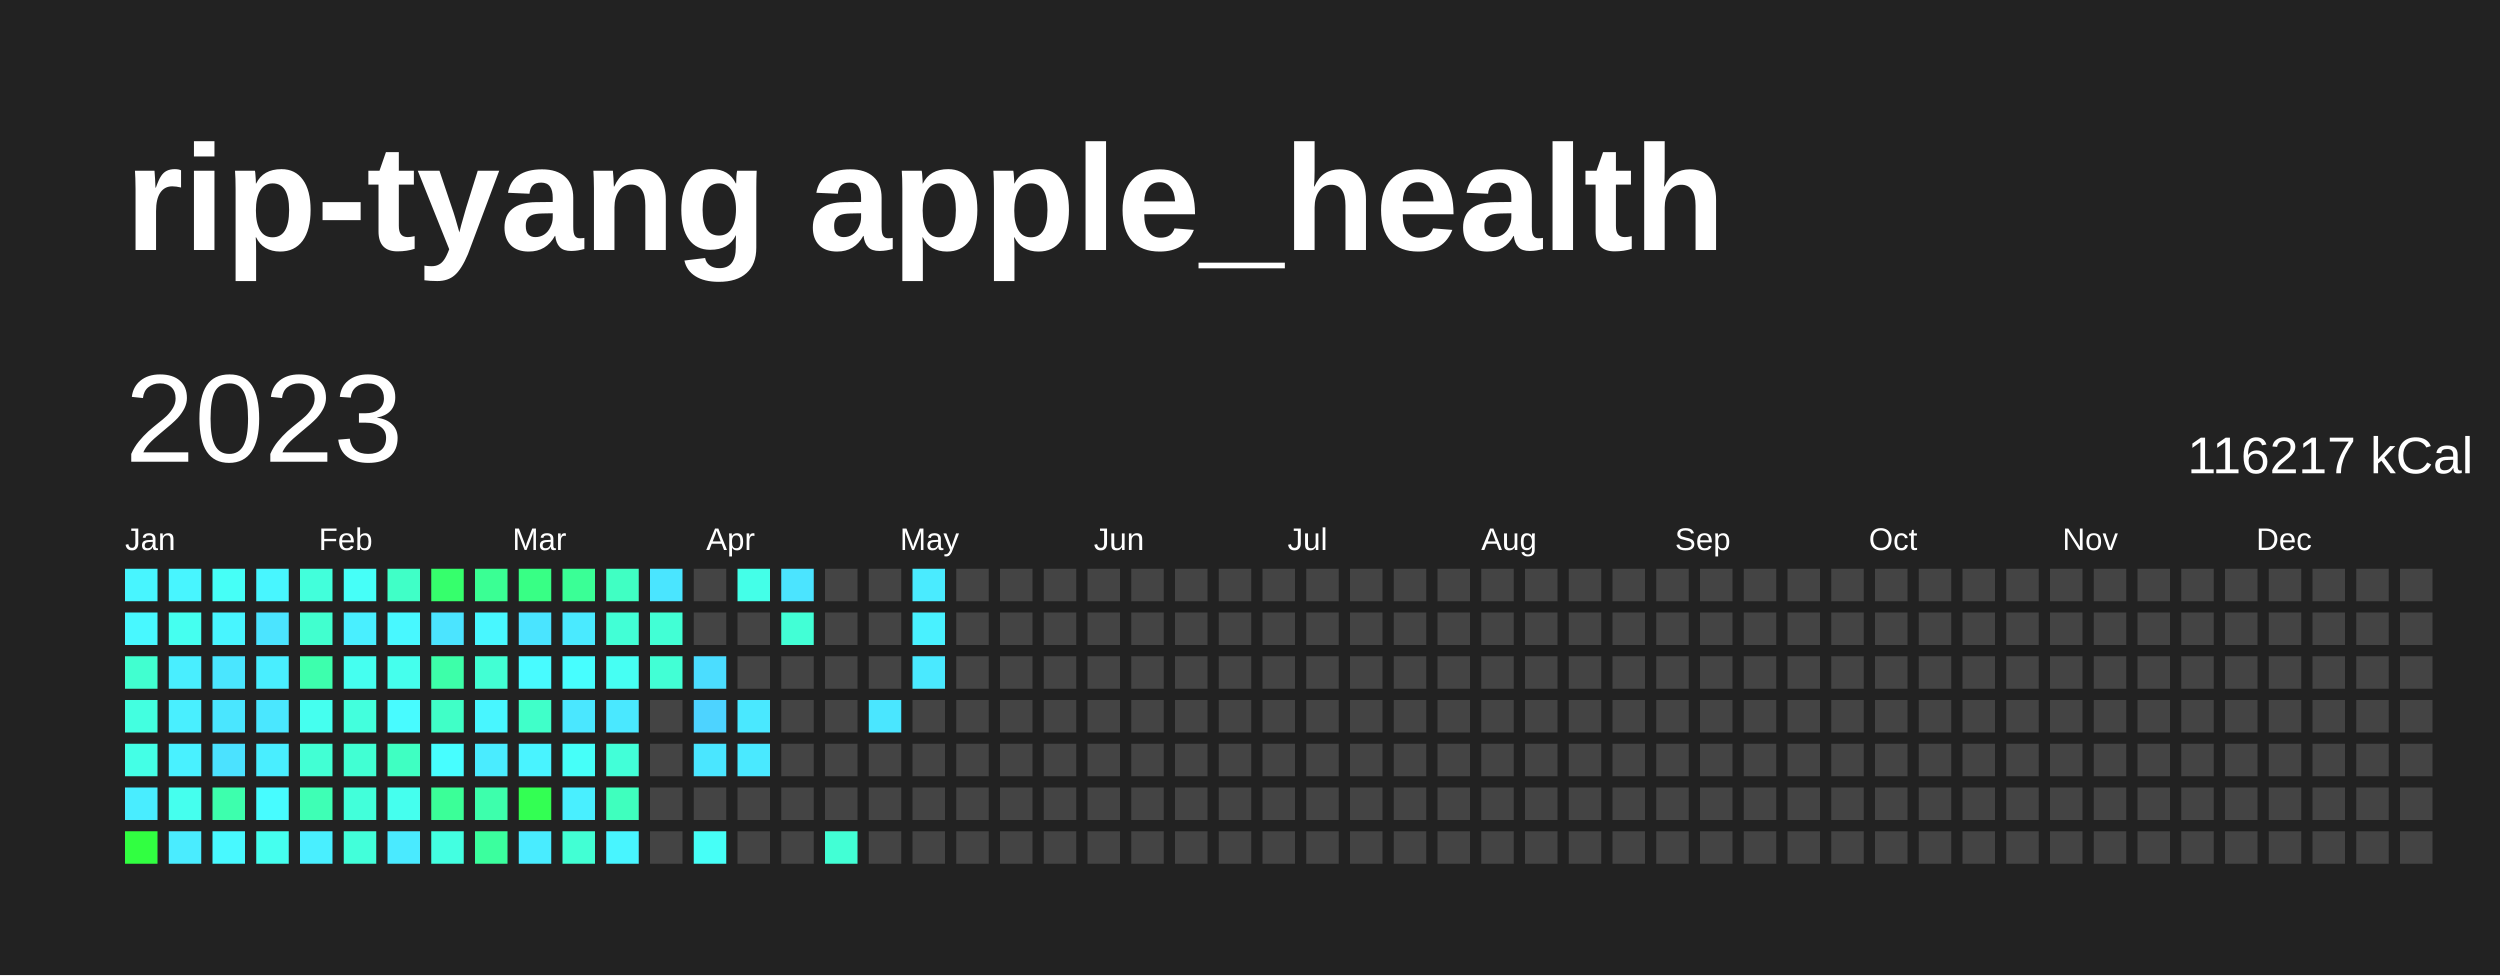
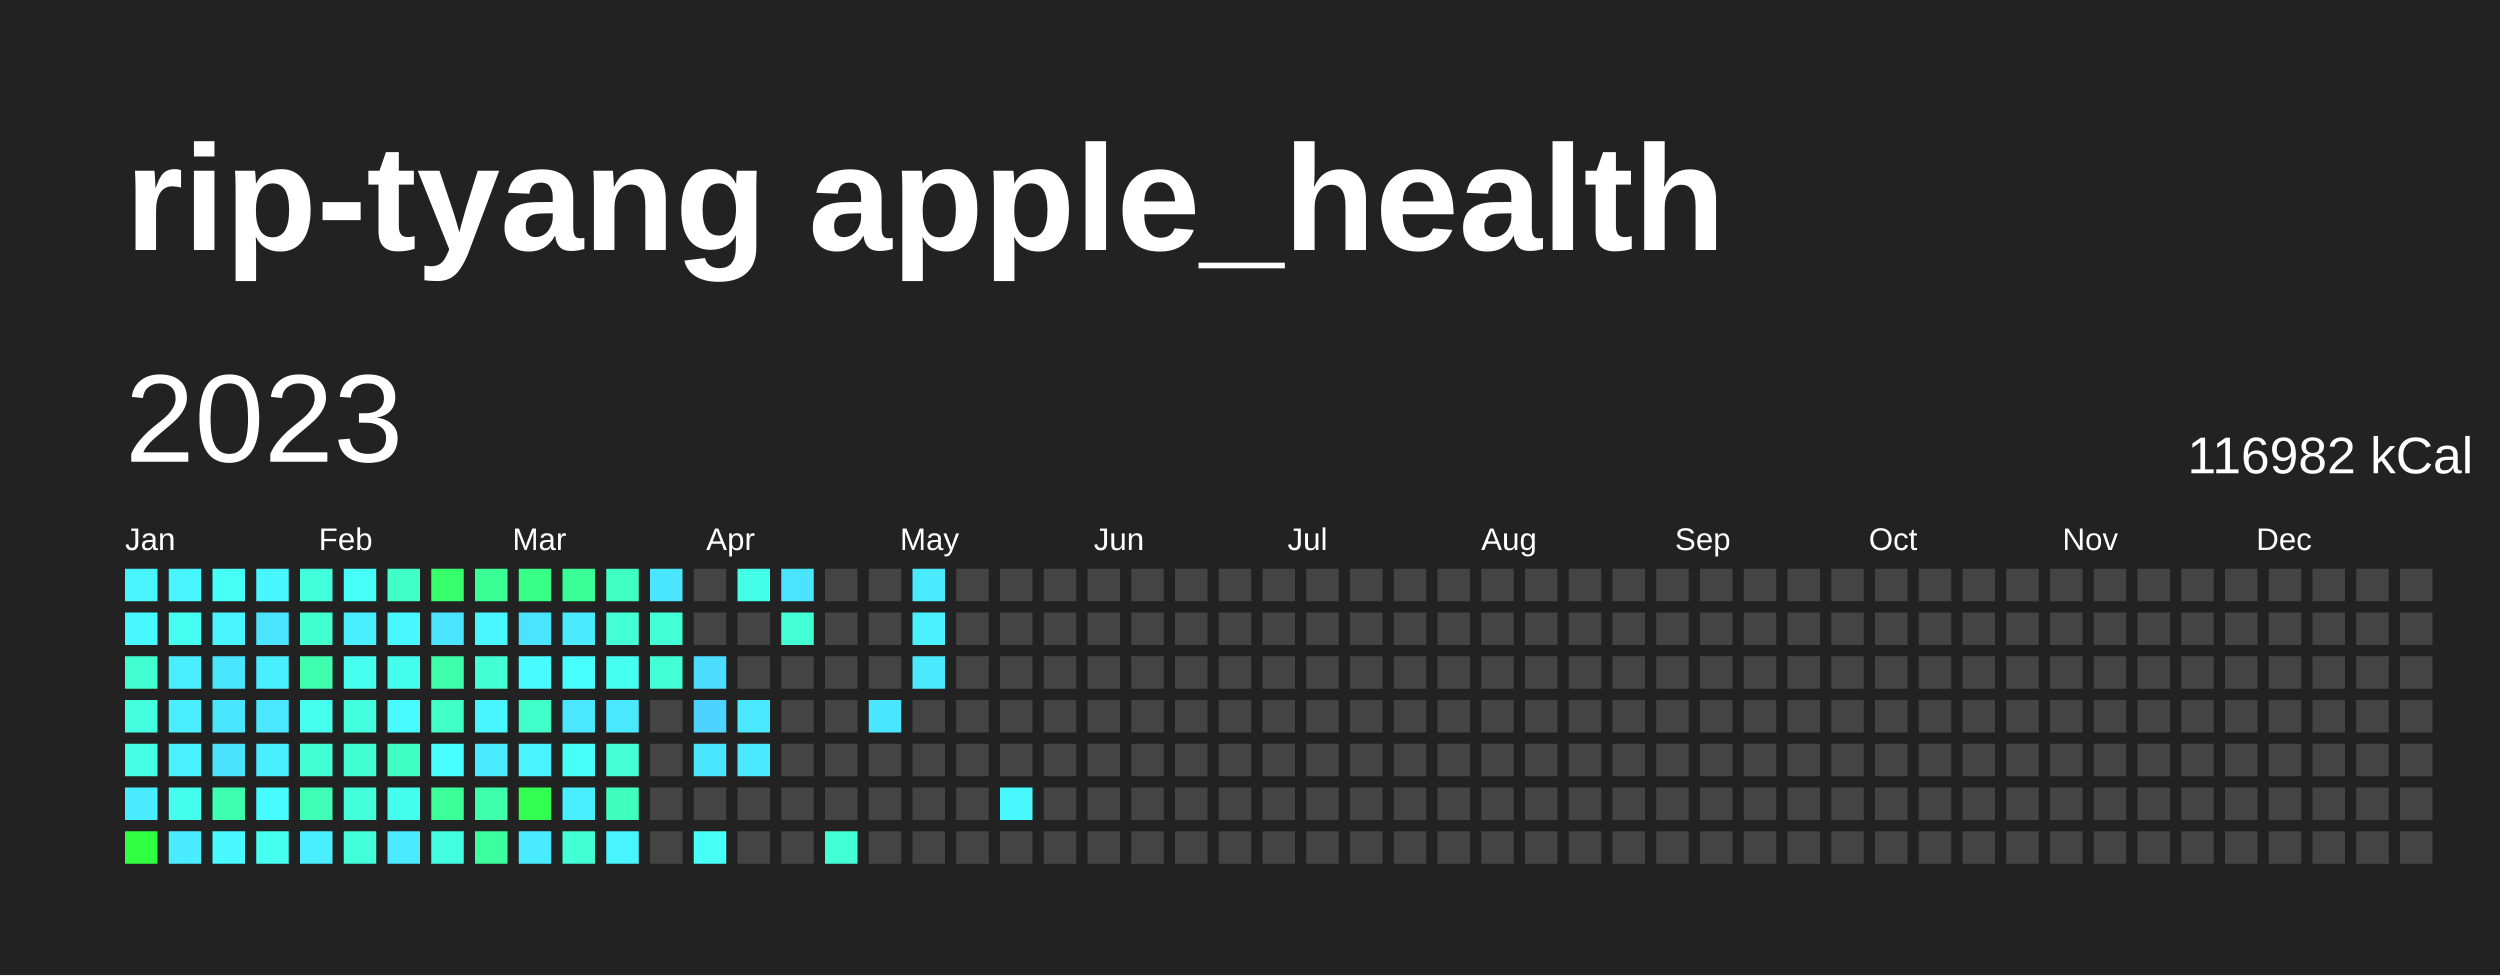
<svg xmlns="http://www.w3.org/2000/svg" baseProfile="full" height="78mm" version="1.1" viewBox="0,0,200,78" width="200mm">
  <defs />
  <rect fill="#222222" height="78" width="200" x="0" y="0" />
  <text fill="#FFFFFF" style="font-size:12px; font-family:Arial; font-weight:bold;" x="10" y="20">rip-tyang apple_health</text>
  <text dominant-baseline="hanging" fill="#FFFFFF" style="font-size:10.0px; font-family:Arial;" x="10" y="30">2023</text>
-   <text dominant-baseline="hanging" fill="#FFFFFF" style="font-size:4.125px; font-family:Arial;" x="175" y="35">116217 kCal</text>
+   <text dominant-baseline="hanging" fill="#FFFFFF" style="font-size:4.125px; font-family:Arial;" x="175" y="35">116982 kCal</text>
  <text fill="#FFFFFF" style="font-size:2.5px; font-family:Arial" x="10.0" y="44">Jan</text>
  <text fill="#FFFFFF" style="font-size:2.5px; font-family:Arial" x="25.5" y="44">Feb</text>
  <text fill="#FFFFFF" style="font-size:2.5px; font-family:Arial" x="41.0" y="44">Mar</text>
  <text fill="#FFFFFF" style="font-size:2.5px; font-family:Arial" x="56.5" y="44">Apr</text>
  <text fill="#FFFFFF" style="font-size:2.5px; font-family:Arial" x="72.0" y="44">May</text>
  <text fill="#FFFFFF" style="font-size:2.5px; font-family:Arial" x="87.5" y="44">Jun</text>
  <text fill="#FFFFFF" style="font-size:2.5px; font-family:Arial" x="103.0" y="44">Jul</text>
  <text fill="#FFFFFF" style="font-size:2.5px; font-family:Arial" x="118.5" y="44">Aug</text>
  <text fill="#FFFFFF" style="font-size:2.5px; font-family:Arial" x="134.0" y="44">Sep</text>
  <text fill="#FFFFFF" style="font-size:2.5px; font-family:Arial" x="149.5" y="44">Oct</text>
  <text fill="#FFFFFF" style="font-size:2.5px; font-family:Arial" x="165.0" y="44">Nov</text>
  <text fill="#FFFFFF" style="font-size:2.5px; font-family:Arial" x="180.5" y="44">Dec</text>
  <rect fill="#48f5ff" height="2.6" width="2.6" x="10.0" y="45.5" />
  <rect fill="#48f8ff" height="2.6" width="2.6" x="10.0" y="49.0" />
  <rect fill="#41ffd0" height="2.6" width="2.6" x="10.0" y="52.5" />
  <rect fill="#43ffe0" height="2.6" width="2.6" x="10.0" y="56.0" />
  <rect fill="#44ffe6" height="2.6" width="2.6" x="10.0" y="59.5" />
  <rect fill="#49edff" height="2.6" width="2.6" x="10.0" y="63.0" />
  <rect fill="#31ff41" height="2.6" width="2.6" x="10.0" y="66.5" />
  <rect fill="#48f5ff" height="2.6" width="2.6" x="13.5" y="45.5" />
  <rect fill="#45fff0" height="2.6" width="2.6" x="13.5" y="49.0" />
  <rect fill="#49eeff" height="2.6" width="2.6" x="13.5" y="52.5" />
  <rect fill="#49efff" height="2.6" width="2.6" x="13.5" y="56.0" />
  <rect fill="#49f1ff" height="2.6" width="2.6" x="13.5" y="59.5" />
  <rect fill="#45ffee" height="2.6" width="2.6" x="13.5" y="63.0" />
  <rect fill="#4aecff" height="2.6" width="2.6" x="13.5" y="66.5" />
  <rect fill="#46fff7" height="2.6" width="2.6" x="17.0" y="45.5" />
  <rect fill="#48f5ff" height="2.6" width="2.6" x="17.0" y="49.0" />
  <rect fill="#4ae6ff" height="2.6" width="2.6" x="17.0" y="52.5" />
  <rect fill="#4ae6ff" height="2.6" width="2.6" x="17.0" y="56.0" />
  <rect fill="#4be2ff" height="2.6" width="2.6" x="17.0" y="59.5" />
  <rect fill="#3dffad" height="2.6" width="2.6" x="17.0" y="63.0" />
  <rect fill="#48f9ff" height="2.6" width="2.6" x="17.0" y="66.5" />
  <rect fill="#48f6ff" height="2.6" width="2.6" x="20.5" y="45.5" />
  <rect fill="#4be4ff" height="2.6" width="2.6" x="20.5" y="49.0" />
  <rect fill="#49eeff" height="2.6" width="2.6" x="20.5" y="52.5" />
  <rect fill="#4ae7ff" height="2.6" width="2.6" x="20.5" y="56.0" />
  <rect fill="#49eeff" height="2.6" width="2.6" x="20.5" y="59.5" />
  <rect fill="#47fcff" height="2.6" width="2.6" x="20.5" y="63.0" />
  <rect fill="#45ffef" height="2.6" width="2.6" x="20.5" y="66.5" />
  <rect fill="#42ffdb" height="2.6" width="2.6" x="24.0" y="45.5" />
  <rect fill="#41ffcf" height="2.6" width="2.6" x="24.0" y="49.0" />
  <rect fill="#3dffad" height="2.6" width="2.6" x="24.0" y="52.5" />
  <rect fill="#45ffef" height="2.6" width="2.6" x="24.0" y="56.0" />
  <rect fill="#42ffd4" height="2.6" width="2.6" x="24.0" y="59.5" />
  <rect fill="#3effb5" height="2.6" width="2.6" x="24.0" y="63.0" />
  <rect fill="#49efff" height="2.6" width="2.6" x="24.0" y="66.5" />
  <rect fill="#46fff8" height="2.6" width="2.6" x="27.5" y="45.5" />
  <rect fill="#49efff" height="2.6" width="2.6" x="27.5" y="49.0" />
  <rect fill="#45fff0" height="2.6" width="2.6" x="27.5" y="52.5" />
  <rect fill="#43ffdd" height="2.6" width="2.6" x="27.5" y="56.0" />
  <rect fill="#41ffd3" height="2.6" width="2.6" x="27.5" y="59.5" />
  <rect fill="#42ffda" height="2.6" width="2.6" x="27.5" y="63.0" />
  <rect fill="#42ffda" height="2.6" width="2.6" x="27.5" y="66.5" />
  <rect fill="#40ffc7" height="2.6" width="2.6" x="31.0" y="45.5" />
  <rect fill="#48f8ff" height="2.6" width="2.6" x="31.0" y="49.0" />
  <rect fill="#45ffed" height="2.6" width="2.6" x="31.0" y="52.5" />
  <rect fill="#48fbff" height="2.6" width="2.6" x="31.0" y="56.0" />
  <rect fill="#3fffc2" height="2.6" width="2.6" x="31.0" y="59.5" />
  <rect fill="#45ffee" height="2.6" width="2.6" x="31.0" y="63.0" />
  <rect fill="#4aeaff" height="2.6" width="2.6" x="31.0" y="66.5" />
  <rect fill="#36ff6c" height="2.6" width="2.6" x="34.5" y="45.5" />
  <rect fill="#4be4ff" height="2.6" width="2.6" x="34.5" y="49.0" />
  <rect fill="#3dffa9" height="2.6" width="2.6" x="34.5" y="52.5" />
  <rect fill="#40ffc7" height="2.6" width="2.6" x="34.5" y="56.0" />
  <rect fill="#47feff" height="2.6" width="2.6" x="34.5" y="59.5" />
  <rect fill="#3bff98" height="2.6" width="2.6" x="34.5" y="63.0" />
  <rect fill="#43ffe1" height="2.6" width="2.6" x="34.5" y="66.5" />
  <rect fill="#3aff94" height="2.6" width="2.6" x="38.0" y="45.5" />
  <rect fill="#48f7ff" height="2.6" width="2.6" x="38.0" y="49.0" />
  <rect fill="#42ffd4" height="2.6" width="2.6" x="38.0" y="52.5" />
  <rect fill="#48f6ff" height="2.6" width="2.6" x="38.0" y="56.0" />
  <rect fill="#4aecff" height="2.6" width="2.6" x="38.0" y="59.5" />
  <rect fill="#3dffac" height="2.6" width="2.6" x="38.0" y="63.0" />
  <rect fill="#3bff9e" height="2.6" width="2.6" x="38.0" y="66.5" />
  <rect fill="#38ff85" height="2.6" width="2.6" x="41.5" y="45.5" />
  <rect fill="#4ae4ff" height="2.6" width="2.6" x="41.5" y="49.0" />
  <rect fill="#48fbff" height="2.6" width="2.6" x="41.5" y="52.5" />
  <rect fill="#40ffc9" height="2.6" width="2.6" x="41.5" y="56.0" />
  <rect fill="#49f3ff" height="2.6" width="2.6" x="41.5" y="59.5" />
  <rect fill="#33ff53" height="2.6" width="2.6" x="41.5" y="63.0" />
  <rect fill="#49ecff" height="2.6" width="2.6" x="41.5" y="66.5" />
  <rect fill="#3aff96" height="2.6" width="2.6" x="45.0" y="45.5" />
  <rect fill="#4aeaff" height="2.6" width="2.6" x="45.0" y="49.0" />
  <rect fill="#47feff" height="2.6" width="2.6" x="45.0" y="52.5" />
  <rect fill="#4ae7ff" height="2.6" width="2.6" x="45.0" y="56.0" />
  <rect fill="#46fff9" height="2.6" width="2.6" x="45.0" y="59.5" />
  <rect fill="#49efff" height="2.6" width="2.6" x="45.0" y="63.0" />
  <rect fill="#42ffd4" height="2.6" width="2.6" x="45.0" y="66.5" />
  <rect fill="#40ffc3" height="2.6" width="2.6" x="48.5" y="45.5" />
  <rect fill="#42ffd6" height="2.6" width="2.6" x="48.5" y="49.0" />
  <rect fill="#46fff3" height="2.6" width="2.6" x="48.5" y="52.5" />
  <rect fill="#4ae8ff" height="2.6" width="2.6" x="48.5" y="56.0" />
  <rect fill="#42ffd8" height="2.6" width="2.6" x="48.5" y="59.5" />
  <rect fill="#3fffbe" height="2.6" width="2.6" x="48.5" y="63.0" />
  <rect fill="#48f5ff" height="2.6" width="2.6" x="48.5" y="66.5" />
  <rect fill="#4ae5ff" height="2.6" width="2.6" x="52.0" y="45.5" />
  <rect fill="#42ffd5" height="2.6" width="2.6" x="52.0" y="49.0" />
  <rect fill="#42ffd5" height="2.6" width="2.6" x="52.0" y="52.5" />
  <rect fill="#444444" height="2.6" width="2.6" x="52.0" y="56.0" />
  <rect fill="#444444" height="2.6" width="2.6" x="52.0" y="59.5" />
  <rect fill="#444444" height="2.6" width="2.6" x="52.0" y="63.0" />
  <rect fill="#444444" height="2.6" width="2.6" x="52.0" y="66.5" />
  <rect fill="#444444" height="2.6" width="2.6" x="55.5" y="45.5" />
  <rect fill="#444444" height="2.6" width="2.6" x="55.5" y="49.0" />
  <rect fill="#4bddff" height="2.6" width="2.6" x="55.5" y="52.5" />
  <rect fill="#4dd3ff" height="2.6" width="2.6" x="55.5" y="56.0" />
  <rect fill="#4ae6ff" height="2.6" width="2.6" x="55.5" y="59.5" />
  <rect fill="#444444" height="2.6" width="2.6" x="55.5" y="63.0" />
  <rect fill="#46fff7" height="2.6" width="2.6" x="55.5" y="66.5" />
  <rect fill="#44ffe8" height="2.6" width="2.6" x="59.0" y="45.5" />
  <rect fill="#444444" height="2.6" width="2.6" x="59.0" y="49.0" />
  <rect fill="#444444" height="2.6" width="2.6" x="59.0" y="52.5" />
  <rect fill="#4ae8ff" height="2.6" width="2.6" x="59.0" y="56.0" />
  <rect fill="#4ae9ff" height="2.6" width="2.6" x="59.0" y="59.5" />
  <rect fill="#444444" height="2.6" width="2.6" x="59.0" y="63.0" />
  <rect fill="#444444" height="2.6" width="2.6" x="59.0" y="66.5" />
  <rect fill="#4be4ff" height="2.6" width="2.6" x="62.5" y="45.5" />
  <rect fill="#42ffd6" height="2.6" width="2.6" x="62.5" y="49.0" />
  <rect fill="#444444" height="2.6" width="2.6" x="62.5" y="52.5" />
  <rect fill="#444444" height="2.6" width="2.6" x="62.5" y="56.0" />
  <rect fill="#444444" height="2.6" width="2.6" x="62.5" y="59.5" />
  <rect fill="#444444" height="2.6" width="2.6" x="62.5" y="63.0" />
  <rect fill="#444444" height="2.6" width="2.6" x="62.5" y="66.5" />
  <rect fill="#444444" height="2.6" width="2.6" x="66.0" y="45.5" />
  <rect fill="#444444" height="2.6" width="2.6" x="66.0" y="49.0" />
  <rect fill="#444444" height="2.6" width="2.6" x="66.0" y="52.5" />
  <rect fill="#444444" height="2.6" width="2.6" x="66.0" y="56.0" />
  <rect fill="#444444" height="2.6" width="2.6" x="66.0" y="59.5" />
  <rect fill="#444444" height="2.6" width="2.6" x="66.0" y="63.0" />
  <rect fill="#42ffd5" height="2.6" width="2.6" x="66.0" y="66.5" />
  <rect fill="#444444" height="2.6" width="2.6" x="69.5" y="45.5" />
  <rect fill="#444444" height="2.6" width="2.6" x="69.5" y="49.0" />
  <rect fill="#444444" height="2.6" width="2.6" x="69.5" y="52.5" />
  <rect fill="#4ae6ff" height="2.6" width="2.6" x="69.5" y="56.0" />
  <rect fill="#444444" height="2.6" width="2.6" x="69.5" y="59.5" />
  <rect fill="#444444" height="2.6" width="2.6" x="69.5" y="63.0" />
  <rect fill="#444444" height="2.6" width="2.6" x="69.5" y="66.5" />
  <rect fill="#4aebff" height="2.6" width="2.6" x="73.0" y="45.5" />
  <rect fill="#49f1ff" height="2.6" width="2.6" x="73.0" y="49.0" />
  <rect fill="#4ae9ff" height="2.6" width="2.6" x="73.0" y="52.5" />
  <rect fill="#444444" height="2.6" width="2.6" x="73.0" y="56.0" />
  <rect fill="#444444" height="2.6" width="2.6" x="73.0" y="59.5" />
  <rect fill="#444444" height="2.6" width="2.6" x="73.0" y="63.0" />
  <rect fill="#444444" height="2.6" width="2.6" x="73.0" y="66.5" />
  <rect fill="#444444" height="2.6" width="2.6" x="76.5" y="45.5" />
  <rect fill="#444444" height="2.6" width="2.6" x="76.5" y="49.0" />
  <rect fill="#444444" height="2.6" width="2.6" x="76.5" y="52.5" />
  <rect fill="#444444" height="2.6" width="2.6" x="76.5" y="56.0" />
  <rect fill="#444444" height="2.6" width="2.6" x="76.5" y="59.5" />
  <rect fill="#444444" height="2.6" width="2.6" x="76.5" y="63.0" />
  <rect fill="#444444" height="2.6" width="2.6" x="76.5" y="66.5" />
  <rect fill="#444444" height="2.6" width="2.6" x="80.0" y="45.5" />
  <rect fill="#444444" height="2.6" width="2.6" x="80.0" y="49.0" />
  <rect fill="#444444" height="2.6" width="2.6" x="80.0" y="52.5" />
  <rect fill="#444444" height="2.6" width="2.6" x="80.0" y="56.0" />
  <rect fill="#444444" height="2.6" width="2.6" x="80.0" y="59.5" />
-   <rect fill="#444444" height="2.6" width="2.6" x="80.0" y="63.0" />
+   <rect fill="#48f8ff" height="2.6" width="2.6" x="80.0" y="63.0" />
  <rect fill="#444444" height="2.6" width="2.6" x="80.0" y="66.5" />
  <rect fill="#444444" height="2.6" width="2.6" x="83.5" y="45.5" />
  <rect fill="#444444" height="2.6" width="2.6" x="83.5" y="49.0" />
  <rect fill="#444444" height="2.6" width="2.6" x="83.5" y="52.5" />
  <rect fill="#444444" height="2.6" width="2.6" x="83.5" y="56.0" />
  <rect fill="#444444" height="2.6" width="2.6" x="83.5" y="59.5" />
  <rect fill="#444444" height="2.6" width="2.6" x="83.5" y="63.0" />
  <rect fill="#444444" height="2.6" width="2.6" x="83.5" y="66.5" />
  <rect fill="#444444" height="2.6" width="2.6" x="87.0" y="45.5" />
  <rect fill="#444444" height="2.6" width="2.6" x="87.0" y="49.0" />
  <rect fill="#444444" height="2.6" width="2.6" x="87.0" y="52.5" />
  <rect fill="#444444" height="2.6" width="2.6" x="87.0" y="56.0" />
  <rect fill="#444444" height="2.6" width="2.6" x="87.0" y="59.5" />
  <rect fill="#444444" height="2.6" width="2.6" x="87.0" y="63.0" />
  <rect fill="#444444" height="2.6" width="2.6" x="87.0" y="66.5" />
  <rect fill="#444444" height="2.6" width="2.6" x="90.5" y="45.5" />
  <rect fill="#444444" height="2.6" width="2.6" x="90.5" y="49.0" />
  <rect fill="#444444" height="2.6" width="2.6" x="90.5" y="52.5" />
  <rect fill="#444444" height="2.6" width="2.6" x="90.5" y="56.0" />
  <rect fill="#444444" height="2.6" width="2.6" x="90.5" y="59.5" />
  <rect fill="#444444" height="2.6" width="2.6" x="90.5" y="63.0" />
  <rect fill="#444444" height="2.6" width="2.6" x="90.5" y="66.5" />
  <rect fill="#444444" height="2.6" width="2.6" x="94.0" y="45.5" />
  <rect fill="#444444" height="2.6" width="2.6" x="94.0" y="49.0" />
  <rect fill="#444444" height="2.6" width="2.6" x="94.0" y="52.5" />
  <rect fill="#444444" height="2.6" width="2.6" x="94.0" y="56.0" />
  <rect fill="#444444" height="2.6" width="2.6" x="94.0" y="59.5" />
  <rect fill="#444444" height="2.6" width="2.6" x="94.0" y="63.0" />
  <rect fill="#444444" height="2.6" width="2.6" x="94.0" y="66.5" />
  <rect fill="#444444" height="2.6" width="2.6" x="97.5" y="45.5" />
  <rect fill="#444444" height="2.6" width="2.6" x="97.5" y="49.0" />
  <rect fill="#444444" height="2.6" width="2.6" x="97.5" y="52.5" />
  <rect fill="#444444" height="2.6" width="2.6" x="97.5" y="56.0" />
  <rect fill="#444444" height="2.6" width="2.6" x="97.5" y="59.5" />
  <rect fill="#444444" height="2.6" width="2.6" x="97.5" y="63.0" />
  <rect fill="#444444" height="2.6" width="2.6" x="97.5" y="66.5" />
  <rect fill="#444444" height="2.6" width="2.6" x="101.0" y="45.5" />
  <rect fill="#444444" height="2.6" width="2.6" x="101.0" y="49.0" />
  <rect fill="#444444" height="2.6" width="2.6" x="101.0" y="52.5" />
  <rect fill="#444444" height="2.6" width="2.6" x="101.0" y="56.0" />
  <rect fill="#444444" height="2.6" width="2.6" x="101.0" y="59.5" />
  <rect fill="#444444" height="2.6" width="2.6" x="101.0" y="63.0" />
  <rect fill="#444444" height="2.6" width="2.6" x="101.0" y="66.5" />
  <rect fill="#444444" height="2.6" width="2.6" x="104.5" y="45.5" />
  <rect fill="#444444" height="2.6" width="2.6" x="104.5" y="49.0" />
  <rect fill="#444444" height="2.6" width="2.6" x="104.5" y="52.5" />
  <rect fill="#444444" height="2.6" width="2.6" x="104.5" y="56.0" />
  <rect fill="#444444" height="2.6" width="2.6" x="104.5" y="59.5" />
  <rect fill="#444444" height="2.6" width="2.6" x="104.5" y="63.0" />
  <rect fill="#444444" height="2.6" width="2.6" x="104.5" y="66.5" />
  <rect fill="#444444" height="2.6" width="2.6" x="108.0" y="45.5" />
  <rect fill="#444444" height="2.6" width="2.6" x="108.0" y="49.0" />
  <rect fill="#444444" height="2.6" width="2.6" x="108.0" y="52.5" />
  <rect fill="#444444" height="2.6" width="2.6" x="108.0" y="56.0" />
  <rect fill="#444444" height="2.6" width="2.6" x="108.0" y="59.5" />
  <rect fill="#444444" height="2.6" width="2.6" x="108.0" y="63.0" />
  <rect fill="#444444" height="2.6" width="2.6" x="108.0" y="66.5" />
  <rect fill="#444444" height="2.6" width="2.6" x="111.5" y="45.5" />
  <rect fill="#444444" height="2.6" width="2.6" x="111.5" y="49.0" />
  <rect fill="#444444" height="2.6" width="2.6" x="111.5" y="52.5" />
  <rect fill="#444444" height="2.6" width="2.6" x="111.5" y="56.0" />
  <rect fill="#444444" height="2.6" width="2.6" x="111.5" y="59.5" />
  <rect fill="#444444" height="2.6" width="2.6" x="111.5" y="63.0" />
  <rect fill="#444444" height="2.6" width="2.6" x="111.5" y="66.5" />
  <rect fill="#444444" height="2.6" width="2.6" x="115.0" y="45.5" />
  <rect fill="#444444" height="2.6" width="2.6" x="115.0" y="49.0" />
  <rect fill="#444444" height="2.6" width="2.6" x="115.0" y="52.5" />
  <rect fill="#444444" height="2.6" width="2.6" x="115.0" y="56.0" />
  <rect fill="#444444" height="2.6" width="2.6" x="115.0" y="59.5" />
  <rect fill="#444444" height="2.6" width="2.6" x="115.0" y="63.0" />
  <rect fill="#444444" height="2.6" width="2.6" x="115.0" y="66.5" />
  <rect fill="#444444" height="2.6" width="2.6" x="118.5" y="45.5" />
  <rect fill="#444444" height="2.6" width="2.6" x="118.5" y="49.0" />
  <rect fill="#444444" height="2.6" width="2.6" x="118.5" y="52.5" />
  <rect fill="#444444" height="2.6" width="2.6" x="118.5" y="56.0" />
  <rect fill="#444444" height="2.6" width="2.6" x="118.5" y="59.5" />
  <rect fill="#444444" height="2.6" width="2.6" x="118.5" y="63.0" />
  <rect fill="#444444" height="2.6" width="2.6" x="118.5" y="66.5" />
  <rect fill="#444444" height="2.6" width="2.6" x="122.0" y="45.5" />
  <rect fill="#444444" height="2.6" width="2.6" x="122.0" y="49.0" />
  <rect fill="#444444" height="2.6" width="2.6" x="122.0" y="52.5" />
  <rect fill="#444444" height="2.6" width="2.6" x="122.0" y="56.0" />
  <rect fill="#444444" height="2.6" width="2.6" x="122.0" y="59.5" />
  <rect fill="#444444" height="2.6" width="2.6" x="122.0" y="63.0" />
  <rect fill="#444444" height="2.6" width="2.6" x="122.0" y="66.5" />
  <rect fill="#444444" height="2.6" width="2.6" x="125.5" y="45.5" />
  <rect fill="#444444" height="2.6" width="2.6" x="125.5" y="49.0" />
  <rect fill="#444444" height="2.6" width="2.6" x="125.5" y="52.5" />
  <rect fill="#444444" height="2.6" width="2.6" x="125.5" y="56.0" />
  <rect fill="#444444" height="2.6" width="2.6" x="125.5" y="59.5" />
  <rect fill="#444444" height="2.6" width="2.6" x="125.5" y="63.0" />
  <rect fill="#444444" height="2.6" width="2.6" x="125.5" y="66.5" />
  <rect fill="#444444" height="2.6" width="2.6" x="129.0" y="45.5" />
  <rect fill="#444444" height="2.6" width="2.6" x="129.0" y="49.0" />
  <rect fill="#444444" height="2.6" width="2.6" x="129.0" y="52.5" />
  <rect fill="#444444" height="2.6" width="2.6" x="129.0" y="56.0" />
  <rect fill="#444444" height="2.6" width="2.6" x="129.0" y="59.5" />
  <rect fill="#444444" height="2.6" width="2.6" x="129.0" y="63.0" />
  <rect fill="#444444" height="2.6" width="2.6" x="129.0" y="66.5" />
  <rect fill="#444444" height="2.6" width="2.6" x="132.5" y="45.5" />
  <rect fill="#444444" height="2.6" width="2.6" x="132.5" y="49.0" />
  <rect fill="#444444" height="2.6" width="2.6" x="132.5" y="52.5" />
  <rect fill="#444444" height="2.6" width="2.6" x="132.5" y="56.0" />
  <rect fill="#444444" height="2.6" width="2.6" x="132.5" y="59.5" />
  <rect fill="#444444" height="2.6" width="2.6" x="132.5" y="63.0" />
  <rect fill="#444444" height="2.6" width="2.6" x="132.5" y="66.5" />
  <rect fill="#444444" height="2.6" width="2.6" x="136.0" y="45.5" />
  <rect fill="#444444" height="2.6" width="2.6" x="136.0" y="49.0" />
  <rect fill="#444444" height="2.6" width="2.6" x="136.0" y="52.5" />
  <rect fill="#444444" height="2.6" width="2.6" x="136.0" y="56.0" />
  <rect fill="#444444" height="2.6" width="2.6" x="136.0" y="59.5" />
  <rect fill="#444444" height="2.6" width="2.6" x="136.0" y="63.0" />
  <rect fill="#444444" height="2.6" width="2.6" x="136.0" y="66.5" />
  <rect fill="#444444" height="2.6" width="2.6" x="139.5" y="45.5" />
  <rect fill="#444444" height="2.6" width="2.6" x="139.5" y="49.0" />
  <rect fill="#444444" height="2.6" width="2.6" x="139.5" y="52.5" />
  <rect fill="#444444" height="2.6" width="2.6" x="139.5" y="56.0" />
  <rect fill="#444444" height="2.6" width="2.6" x="139.5" y="59.5" />
  <rect fill="#444444" height="2.6" width="2.6" x="139.5" y="63.0" />
  <rect fill="#444444" height="2.6" width="2.6" x="139.5" y="66.5" />
  <rect fill="#444444" height="2.6" width="2.6" x="143.0" y="45.5" />
  <rect fill="#444444" height="2.6" width="2.6" x="143.0" y="49.0" />
  <rect fill="#444444" height="2.6" width="2.6" x="143.0" y="52.5" />
  <rect fill="#444444" height="2.6" width="2.6" x="143.0" y="56.0" />
  <rect fill="#444444" height="2.6" width="2.6" x="143.0" y="59.5" />
  <rect fill="#444444" height="2.6" width="2.6" x="143.0" y="63.0" />
  <rect fill="#444444" height="2.6" width="2.6" x="143.0" y="66.5" />
  <rect fill="#444444" height="2.6" width="2.6" x="146.5" y="45.5" />
  <rect fill="#444444" height="2.6" width="2.6" x="146.5" y="49.0" />
  <rect fill="#444444" height="2.6" width="2.6" x="146.5" y="52.5" />
  <rect fill="#444444" height="2.6" width="2.6" x="146.5" y="56.0" />
  <rect fill="#444444" height="2.6" width="2.6" x="146.5" y="59.5" />
  <rect fill="#444444" height="2.6" width="2.6" x="146.5" y="63.0" />
  <rect fill="#444444" height="2.6" width="2.6" x="146.5" y="66.5" />
  <rect fill="#444444" height="2.6" width="2.6" x="150.0" y="45.5" />
  <rect fill="#444444" height="2.6" width="2.6" x="150.0" y="49.0" />
  <rect fill="#444444" height="2.6" width="2.6" x="150.0" y="52.5" />
  <rect fill="#444444" height="2.6" width="2.6" x="150.0" y="56.0" />
  <rect fill="#444444" height="2.6" width="2.6" x="150.0" y="59.5" />
  <rect fill="#444444" height="2.6" width="2.6" x="150.0" y="63.0" />
  <rect fill="#444444" height="2.6" width="2.6" x="150.0" y="66.5" />
  <rect fill="#444444" height="2.6" width="2.6" x="153.5" y="45.5" />
  <rect fill="#444444" height="2.6" width="2.6" x="153.5" y="49.0" />
  <rect fill="#444444" height="2.6" width="2.6" x="153.5" y="52.5" />
  <rect fill="#444444" height="2.6" width="2.6" x="153.5" y="56.0" />
  <rect fill="#444444" height="2.6" width="2.6" x="153.5" y="59.5" />
  <rect fill="#444444" height="2.6" width="2.6" x="153.5" y="63.0" />
  <rect fill="#444444" height="2.6" width="2.6" x="153.5" y="66.5" />
  <rect fill="#444444" height="2.6" width="2.6" x="157.0" y="45.5" />
  <rect fill="#444444" height="2.6" width="2.6" x="157.0" y="49.0" />
  <rect fill="#444444" height="2.6" width="2.6" x="157.0" y="52.5" />
  <rect fill="#444444" height="2.6" width="2.6" x="157.0" y="56.0" />
  <rect fill="#444444" height="2.6" width="2.6" x="157.0" y="59.5" />
  <rect fill="#444444" height="2.6" width="2.6" x="157.0" y="63.0" />
  <rect fill="#444444" height="2.6" width="2.6" x="157.0" y="66.5" />
  <rect fill="#444444" height="2.6" width="2.6" x="160.5" y="45.5" />
  <rect fill="#444444" height="2.6" width="2.6" x="160.5" y="49.0" />
  <rect fill="#444444" height="2.6" width="2.6" x="160.5" y="52.5" />
  <rect fill="#444444" height="2.6" width="2.6" x="160.5" y="56.0" />
  <rect fill="#444444" height="2.6" width="2.6" x="160.5" y="59.5" />
  <rect fill="#444444" height="2.6" width="2.6" x="160.5" y="63.0" />
  <rect fill="#444444" height="2.6" width="2.6" x="160.5" y="66.5" />
  <rect fill="#444444" height="2.6" width="2.6" x="164.0" y="45.5" />
  <rect fill="#444444" height="2.6" width="2.6" x="164.0" y="49.0" />
  <rect fill="#444444" height="2.6" width="2.6" x="164.0" y="52.5" />
  <rect fill="#444444" height="2.6" width="2.6" x="164.0" y="56.0" />
  <rect fill="#444444" height="2.6" width="2.6" x="164.0" y="59.5" />
  <rect fill="#444444" height="2.6" width="2.6" x="164.0" y="63.0" />
  <rect fill="#444444" height="2.6" width="2.6" x="164.0" y="66.5" />
  <rect fill="#444444" height="2.6" width="2.6" x="167.5" y="45.5" />
  <rect fill="#444444" height="2.6" width="2.6" x="167.5" y="49.0" />
  <rect fill="#444444" height="2.6" width="2.6" x="167.5" y="52.5" />
  <rect fill="#444444" height="2.6" width="2.6" x="167.5" y="56.0" />
  <rect fill="#444444" height="2.6" width="2.6" x="167.5" y="59.5" />
  <rect fill="#444444" height="2.6" width="2.6" x="167.5" y="63.0" />
  <rect fill="#444444" height="2.6" width="2.6" x="167.5" y="66.5" />
  <rect fill="#444444" height="2.6" width="2.6" x="171.0" y="45.5" />
  <rect fill="#444444" height="2.6" width="2.6" x="171.0" y="49.0" />
  <rect fill="#444444" height="2.6" width="2.6" x="171.0" y="52.5" />
  <rect fill="#444444" height="2.6" width="2.6" x="171.0" y="56.0" />
  <rect fill="#444444" height="2.6" width="2.6" x="171.0" y="59.5" />
  <rect fill="#444444" height="2.6" width="2.6" x="171.0" y="63.0" />
  <rect fill="#444444" height="2.6" width="2.6" x="171.0" y="66.5" />
  <rect fill="#444444" height="2.6" width="2.6" x="174.5" y="45.5" />
  <rect fill="#444444" height="2.6" width="2.6" x="174.5" y="49.0" />
  <rect fill="#444444" height="2.6" width="2.6" x="174.5" y="52.5" />
  <rect fill="#444444" height="2.6" width="2.6" x="174.5" y="56.0" />
  <rect fill="#444444" height="2.6" width="2.6" x="174.5" y="59.5" />
  <rect fill="#444444" height="2.6" width="2.6" x="174.5" y="63.0" />
  <rect fill="#444444" height="2.6" width="2.6" x="174.5" y="66.5" />
  <rect fill="#444444" height="2.6" width="2.6" x="178.0" y="45.5" />
  <rect fill="#444444" height="2.6" width="2.6" x="178.0" y="49.0" />
  <rect fill="#444444" height="2.6" width="2.6" x="178.0" y="52.5" />
  <rect fill="#444444" height="2.6" width="2.6" x="178.0" y="56.0" />
  <rect fill="#444444" height="2.6" width="2.6" x="178.0" y="59.5" />
  <rect fill="#444444" height="2.6" width="2.6" x="178.0" y="63.0" />
  <rect fill="#444444" height="2.6" width="2.6" x="178.0" y="66.5" />
  <rect fill="#444444" height="2.6" width="2.6" x="181.5" y="45.5" />
  <rect fill="#444444" height="2.6" width="2.6" x="181.5" y="49.0" />
  <rect fill="#444444" height="2.6" width="2.6" x="181.5" y="52.5" />
  <rect fill="#444444" height="2.6" width="2.6" x="181.5" y="56.0" />
  <rect fill="#444444" height="2.6" width="2.6" x="181.5" y="59.5" />
  <rect fill="#444444" height="2.6" width="2.6" x="181.5" y="63.0" />
  <rect fill="#444444" height="2.6" width="2.6" x="181.5" y="66.5" />
  <rect fill="#444444" height="2.6" width="2.6" x="185.0" y="45.5" />
  <rect fill="#444444" height="2.6" width="2.6" x="185.0" y="49.0" />
  <rect fill="#444444" height="2.6" width="2.6" x="185.0" y="52.5" />
  <rect fill="#444444" height="2.6" width="2.6" x="185.0" y="56.0" />
  <rect fill="#444444" height="2.6" width="2.6" x="185.0" y="59.5" />
  <rect fill="#444444" height="2.6" width="2.6" x="185.0" y="63.0" />
  <rect fill="#444444" height="2.6" width="2.6" x="185.0" y="66.5" />
  <rect fill="#444444" height="2.6" width="2.6" x="188.5" y="45.5" />
  <rect fill="#444444" height="2.6" width="2.6" x="188.5" y="49.0" />
  <rect fill="#444444" height="2.6" width="2.6" x="188.5" y="52.5" />
  <rect fill="#444444" height="2.6" width="2.6" x="188.5" y="56.0" />
  <rect fill="#444444" height="2.6" width="2.6" x="188.5" y="59.5" />
  <rect fill="#444444" height="2.6" width="2.6" x="188.5" y="63.0" />
  <rect fill="#444444" height="2.6" width="2.6" x="188.5" y="66.5" />
  <rect fill="#444444" height="2.6" width="2.6" x="192.0" y="45.5" />
  <rect fill="#444444" height="2.6" width="2.6" x="192.0" y="49.0" />
  <rect fill="#444444" height="2.6" width="2.6" x="192.0" y="52.5" />
  <rect fill="#444444" height="2.6" width="2.6" x="192.0" y="56.0" />
  <rect fill="#444444" height="2.6" width="2.6" x="192.0" y="59.5" />
  <rect fill="#444444" height="2.6" width="2.6" x="192.0" y="63.0" />
  <rect fill="#444444" height="2.6" width="2.6" x="192.0" y="66.5" />
</svg>
